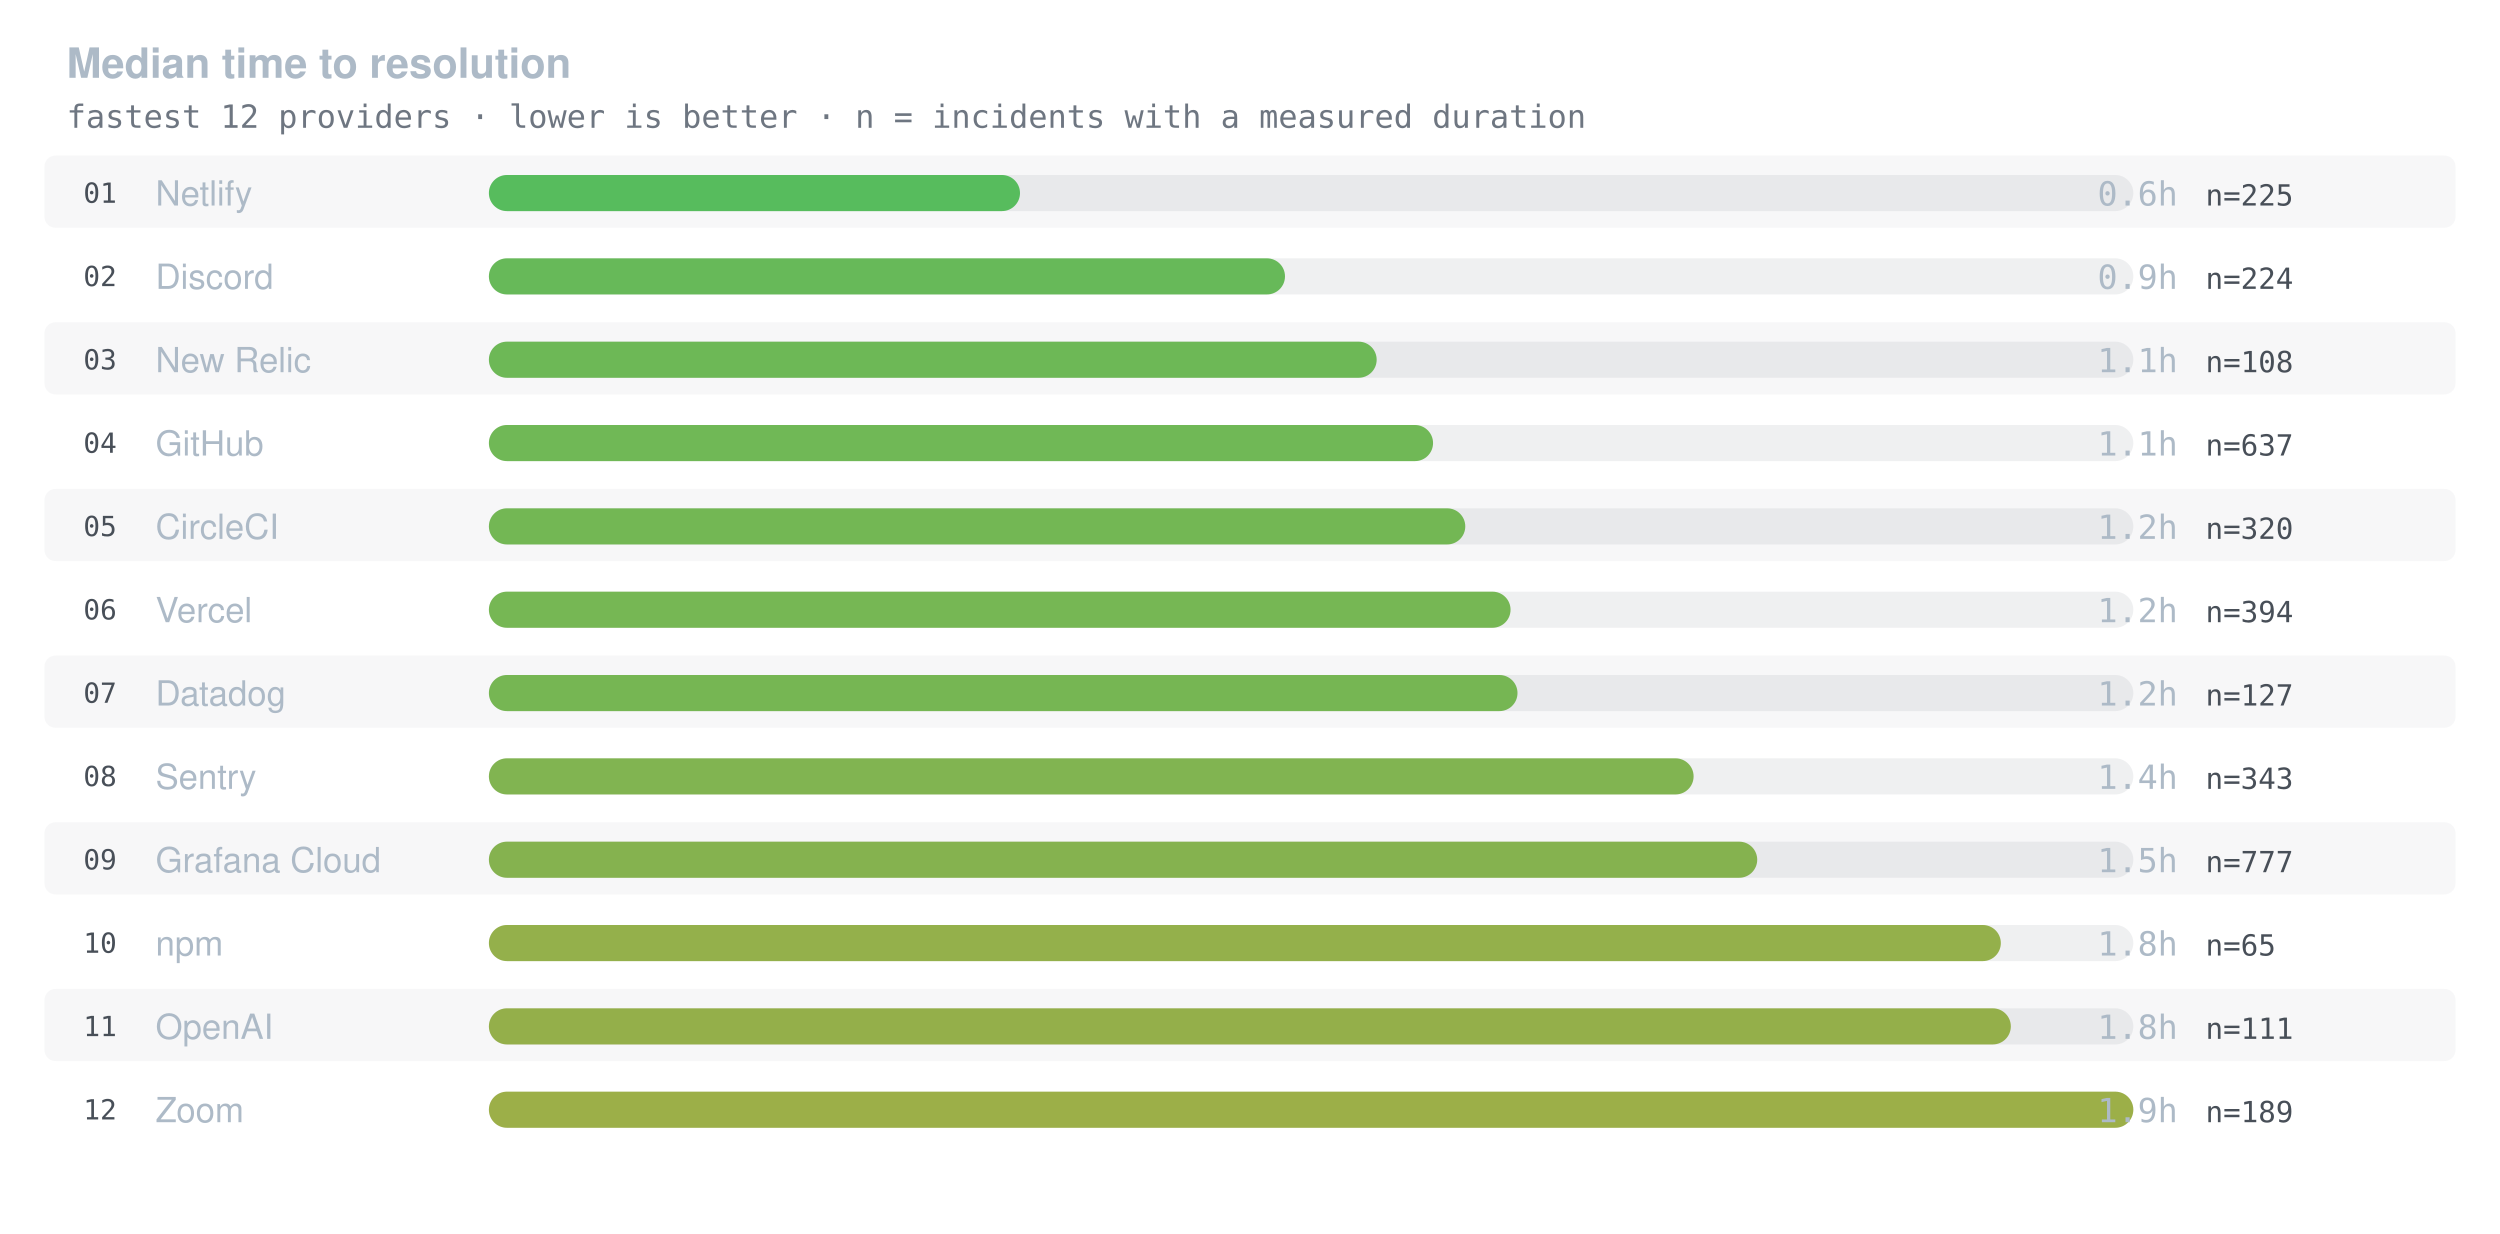
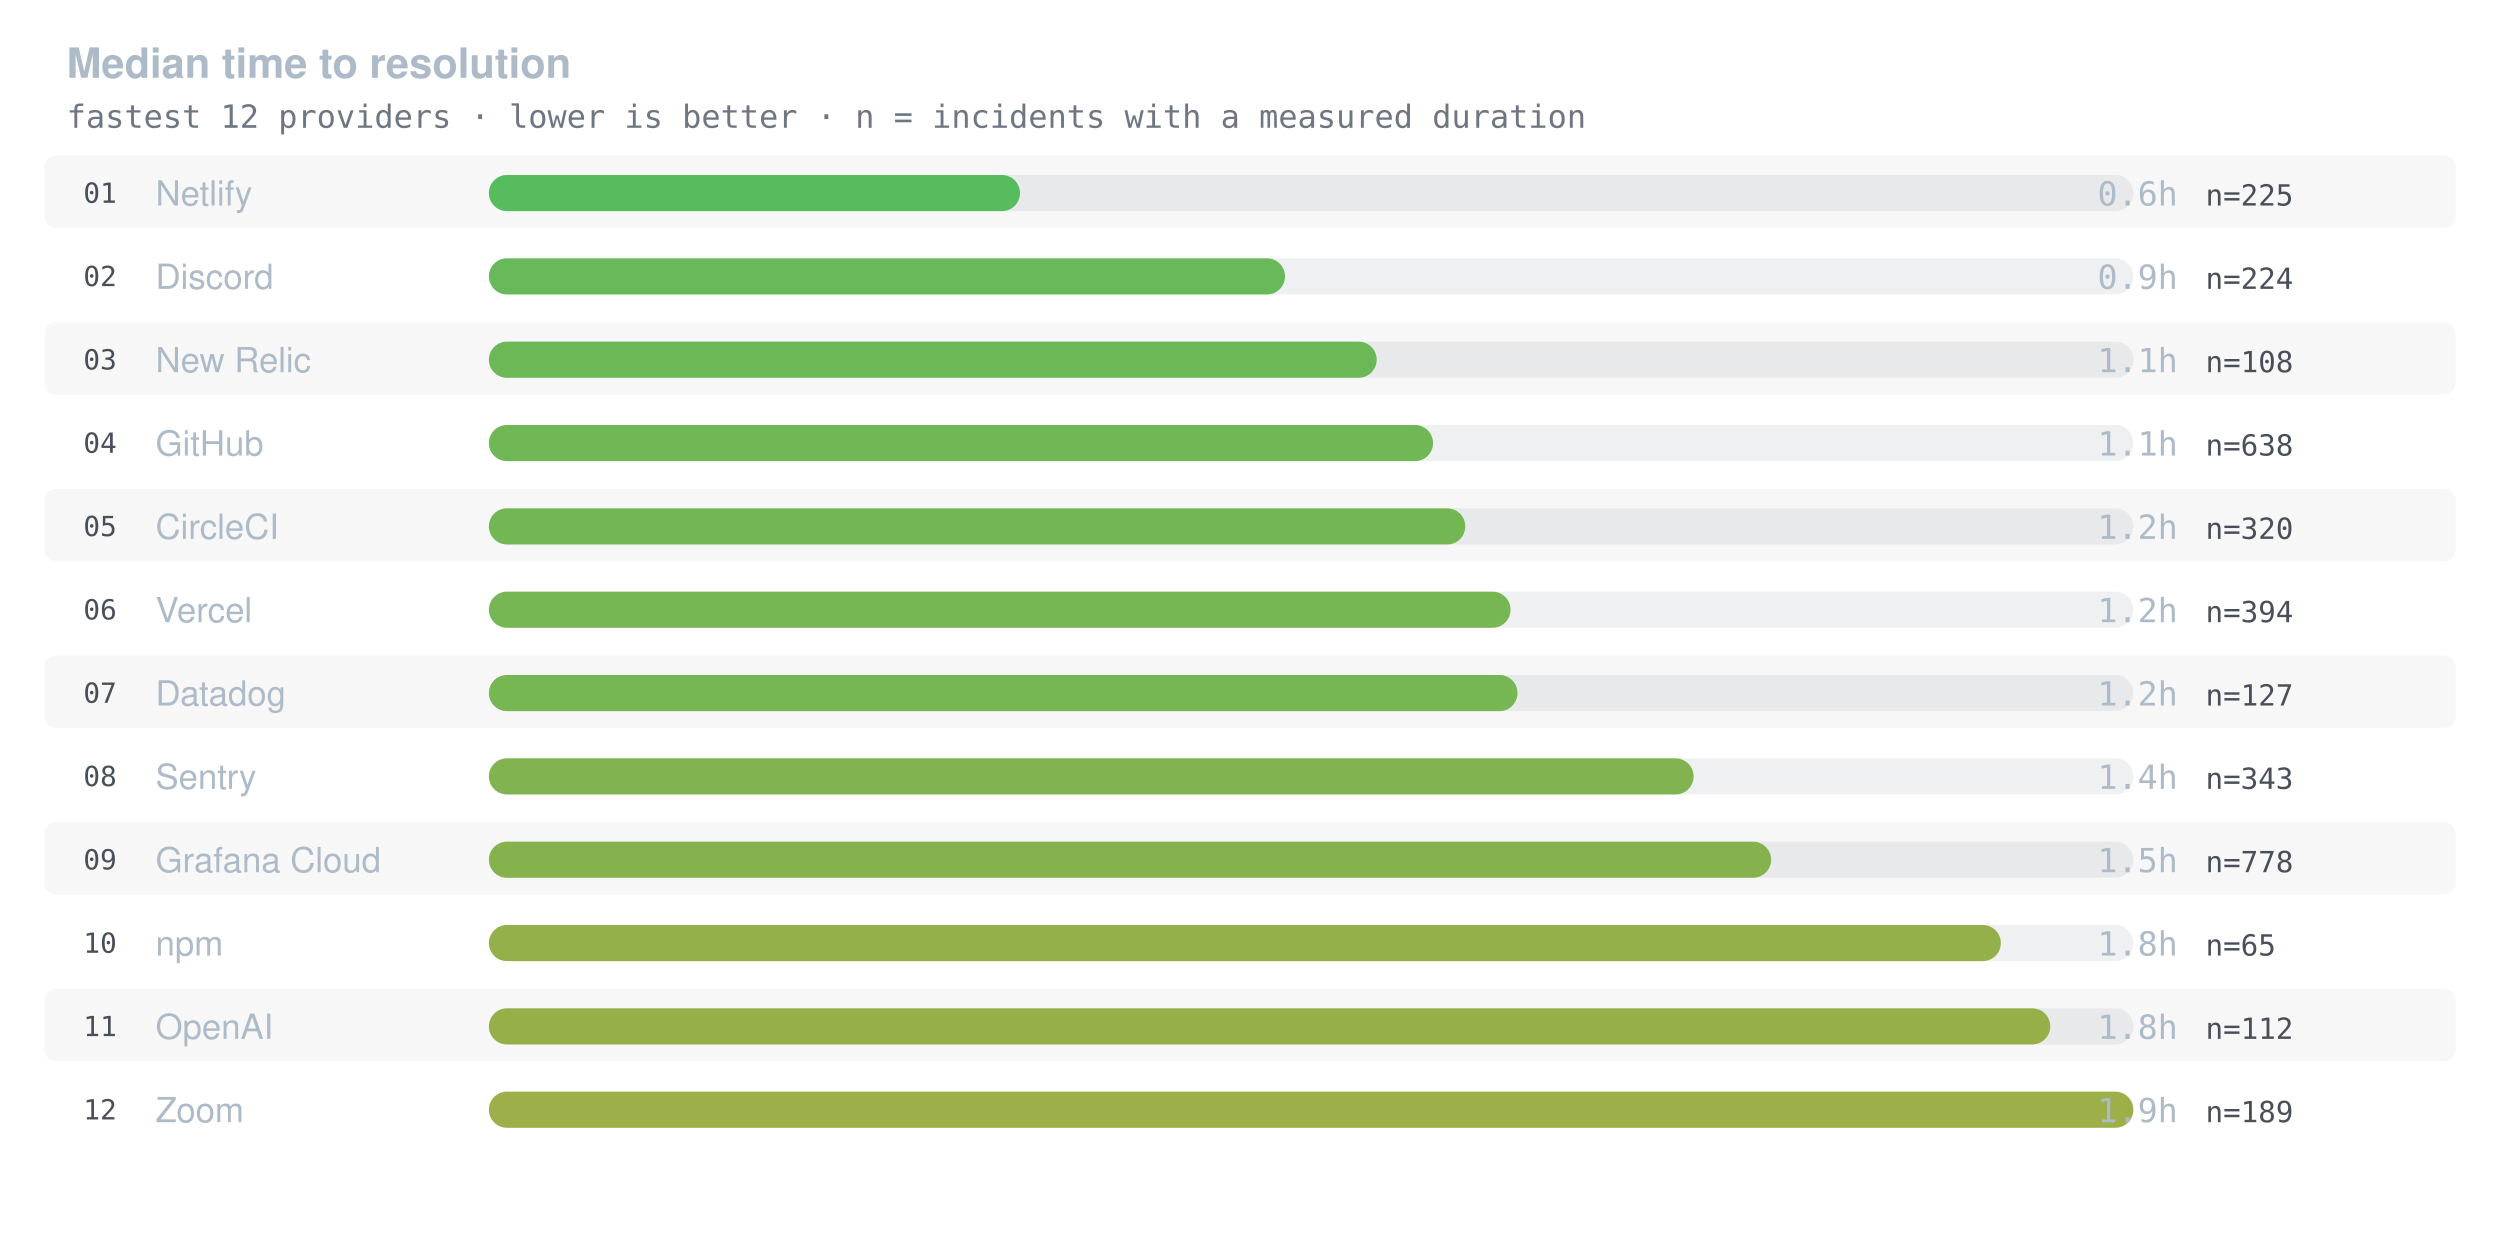
<svg xmlns="http://www.w3.org/2000/svg" viewBox="0 0 900 444" width="900" height="444" role="img">
  <text x="24" y="28" fill="#adbac7" font-size="15" font-family="-apple-system,BlinkMacSystemFont,Segoe UI,Helvetica,Arial,sans-serif" font-weight="600">Median time to resolution</text>
  <text x="24" y="46" fill="#6e7681" font-size="11.5" font-family="ui-monospace,SFMono-Regular,Menlo,Consolas,monospace">fastest 12 providers · lower is better · n = incidents with a measured duration</text>
  <rect x="16" y="56" width="868" height="26" rx="4" fill="#6e7681" opacity="0.055" />
  <text x="30" y="73" fill="#484f58" font-size="10" font-family="ui-monospace,SFMono-Regular,Menlo,Consolas,monospace">01</text>
  <text x="56" y="74" fill="#adbac7" font-size="12.5" font-family="-apple-system,BlinkMacSystemFont,Segoe UI,Helvetica,Arial,sans-serif">Netlify</text>
  <rect x="176" y="63" width="592" height="13" rx="6.5" fill="#6e7681" opacity="0.11" />
  <rect x="176" y="63" width="191.2" height="13" rx="6.5" fill="#47b74e" opacity="0.9" />
  <text x="784" y="74" fill="#adbac7" font-size="12" font-family="ui-monospace,SFMono-Regular,Menlo,Consolas,monospace" text-anchor="end">0.6h</text>
  <text x="794" y="74" fill="#484f58" font-size="10.5" font-family="ui-monospace,SFMono-Regular,Menlo,Consolas,monospace">n=225</text>
  <text x="30" y="103" fill="#484f58" font-size="10" font-family="ui-monospace,SFMono-Regular,Menlo,Consolas,monospace">02</text>
  <text x="56" y="104" fill="#adbac7" font-size="12.5" font-family="-apple-system,BlinkMacSystemFont,Segoe UI,Helvetica,Arial,sans-serif">Discord</text>
  <rect x="176" y="93" width="592" height="13" rx="6.5" fill="#6e7681" opacity="0.11" />
  <rect x="176" y="93" width="286.6" height="13" rx="6.5" fill="#59b348" opacity="0.9" />
  <text x="784" y="104" fill="#adbac7" font-size="12" font-family="ui-monospace,SFMono-Regular,Menlo,Consolas,monospace" text-anchor="end">0.9h</text>
  <text x="794" y="104" fill="#484f58" font-size="10.5" font-family="ui-monospace,SFMono-Regular,Menlo,Consolas,monospace">n=224</text>
  <rect x="16" y="116" width="868" height="26" rx="4" fill="#6e7681" opacity="0.055" />
  <text x="30" y="133" fill="#484f58" font-size="10" font-family="ui-monospace,SFMono-Regular,Menlo,Consolas,monospace">03</text>
  <text x="56" y="134" fill="#adbac7" font-size="12.5" font-family="-apple-system,BlinkMacSystemFont,Segoe UI,Helvetica,Arial,sans-serif">New Relic</text>
  <rect x="176" y="123" width="592" height="13" rx="6.5" fill="#6e7681" opacity="0.11" />
  <rect x="176" y="123" width="319.6" height="13" rx="6.5" fill="#5fb246" opacity="0.9" />
  <text x="784" y="134" fill="#adbac7" font-size="12" font-family="ui-monospace,SFMono-Regular,Menlo,Consolas,monospace" text-anchor="end">1.1h</text>
  <text x="794" y="134" fill="#484f58" font-size="10.5" font-family="ui-monospace,SFMono-Regular,Menlo,Consolas,monospace">n=108</text>
  <text x="30" y="163" fill="#484f58" font-size="10" font-family="ui-monospace,SFMono-Regular,Menlo,Consolas,monospace">04</text>
  <text x="56" y="164" fill="#adbac7" font-size="12.5" font-family="-apple-system,BlinkMacSystemFont,Segoe UI,Helvetica,Arial,sans-serif">GitHub</text>
  <rect x="176" y="153" width="592" height="13" rx="6.5" fill="#6e7681" opacity="0.11" />
  <rect x="176" y="153" width="339.9" height="13" rx="6.5" fill="#63b145" opacity="0.9" />
  <text x="784" y="164" fill="#adbac7" font-size="12" font-family="ui-monospace,SFMono-Regular,Menlo,Consolas,monospace" text-anchor="end">1.1h</text>
-   <text x="794" y="164" fill="#484f58" font-size="10.5" font-family="ui-monospace,SFMono-Regular,Menlo,Consolas,monospace">n=637</text>
+   <text x="794" y="164" fill="#484f58" font-size="10.5" font-family="ui-monospace,SFMono-Regular,Menlo,Consolas,monospace">n=638</text>
  <rect x="16" y="176" width="868" height="26" rx="4" fill="#6e7681" opacity="0.055" />
  <text x="30" y="193" fill="#484f58" font-size="10" font-family="ui-monospace,SFMono-Regular,Menlo,Consolas,monospace">05</text>
  <text x="56" y="194" fill="#adbac7" font-size="12.5" font-family="-apple-system,BlinkMacSystemFont,Segoe UI,Helvetica,Arial,sans-serif">CircleCI</text>
  <rect x="176" y="183" width="592" height="13" rx="6.5" fill="#6e7681" opacity="0.11" />
  <rect x="176" y="183" width="351.5" height="13" rx="6.5" fill="#66b144" opacity="0.9" />
  <text x="784" y="194" fill="#adbac7" font-size="12" font-family="ui-monospace,SFMono-Regular,Menlo,Consolas,monospace" text-anchor="end">1.2h</text>
  <text x="794" y="194" fill="#484f58" font-size="10.5" font-family="ui-monospace,SFMono-Regular,Menlo,Consolas,monospace">n=320</text>
  <text x="30" y="223" fill="#484f58" font-size="10" font-family="ui-monospace,SFMono-Regular,Menlo,Consolas,monospace">06</text>
  <text x="56" y="224" fill="#adbac7" font-size="12.5" font-family="-apple-system,BlinkMacSystemFont,Segoe UI,Helvetica,Arial,sans-serif">Vercel</text>
  <rect x="176" y="213" width="592" height="13" rx="6.5" fill="#6e7681" opacity="0.11" />
  <rect x="176" y="213" width="367.8" height="13" rx="6.5" fill="#69b043" opacity="0.9" />
  <text x="784" y="224" fill="#adbac7" font-size="12" font-family="ui-monospace,SFMono-Regular,Menlo,Consolas,monospace" text-anchor="end">1.2h</text>
  <text x="794" y="224" fill="#484f58" font-size="10.5" font-family="ui-monospace,SFMono-Regular,Menlo,Consolas,monospace">n=394</text>
  <rect x="16" y="236" width="868" height="26" rx="4" fill="#6e7681" opacity="0.055" />
  <text x="30" y="253" fill="#484f58" font-size="10" font-family="ui-monospace,SFMono-Regular,Menlo,Consolas,monospace">07</text>
  <text x="56" y="254" fill="#adbac7" font-size="12.5" font-family="-apple-system,BlinkMacSystemFont,Segoe UI,Helvetica,Arial,sans-serif">Datadog</text>
  <rect x="176" y="243" width="592" height="13" rx="6.5" fill="#6e7681" opacity="0.11" />
  <rect x="176" y="243" width="370.3" height="13" rx="6.5" fill="#69b043" opacity="0.9" />
  <text x="784" y="254" fill="#adbac7" font-size="12" font-family="ui-monospace,SFMono-Regular,Menlo,Consolas,monospace" text-anchor="end">1.2h</text>
  <text x="794" y="254" fill="#484f58" font-size="10.5" font-family="ui-monospace,SFMono-Regular,Menlo,Consolas,monospace">n=127</text>
  <text x="30" y="283" fill="#484f58" font-size="10" font-family="ui-monospace,SFMono-Regular,Menlo,Consolas,monospace">08</text>
  <text x="56" y="284" fill="#adbac7" font-size="12.5" font-family="-apple-system,BlinkMacSystemFont,Segoe UI,Helvetica,Arial,sans-serif">Sentry</text>
  <rect x="176" y="273" width="592" height="13" rx="6.5" fill="#6e7681" opacity="0.11" />
  <rect x="176" y="273" width="433.7" height="13" rx="6.5" fill="#75ad3f" opacity="0.9" />
  <text x="784" y="284" fill="#adbac7" font-size="12" font-family="ui-monospace,SFMono-Regular,Menlo,Consolas,monospace" text-anchor="end">1.4h</text>
  <text x="794" y="284" fill="#484f58" font-size="10.5" font-family="ui-monospace,SFMono-Regular,Menlo,Consolas,monospace">n=343</text>
  <rect x="16" y="296" width="868" height="26" rx="4" fill="#6e7681" opacity="0.055" />
  <text x="30" y="313" fill="#484f58" font-size="10" font-family="ui-monospace,SFMono-Regular,Menlo,Consolas,monospace">09</text>
  <text x="56" y="314" fill="#adbac7" font-size="12.5" font-family="-apple-system,BlinkMacSystemFont,Segoe UI,Helvetica,Arial,sans-serif">Grafana Cloud</text>
  <rect x="176" y="303" width="592" height="13" rx="6.5" fill="#6e7681" opacity="0.11" />
-   <rect x="176" y="303" width="456.6" height="13" rx="6.5" fill="#7aac3e" opacity="0.9" />
+   <rect x="176" y="303" width="461.6" height="13" rx="6.5" fill="#7bac3d" opacity="0.9" />
  <text x="784" y="314" fill="#adbac7" font-size="12" font-family="ui-monospace,SFMono-Regular,Menlo,Consolas,monospace" text-anchor="end">1.5h</text>
-   <text x="794" y="314" fill="#484f58" font-size="10.5" font-family="ui-monospace,SFMono-Regular,Menlo,Consolas,monospace">n=777</text>
+   <text x="794" y="314" fill="#484f58" font-size="10.5" font-family="ui-monospace,SFMono-Regular,Menlo,Consolas,monospace">n=778</text>
  <text x="30" y="343" fill="#484f58" font-size="10" font-family="ui-monospace,SFMono-Regular,Menlo,Consolas,monospace">10</text>
  <text x="56" y="344" fill="#adbac7" font-size="12.5" font-family="-apple-system,BlinkMacSystemFont,Segoe UI,Helvetica,Arial,sans-serif">npm</text>
  <rect x="176" y="333" width="592" height="13" rx="6.5" fill="#6e7681" opacity="0.11" />
  <rect x="176" y="333" width="544.3" height="13" rx="6.5" fill="#8ba938" opacity="0.9" />
  <text x="784" y="344" fill="#adbac7" font-size="12" font-family="ui-monospace,SFMono-Regular,Menlo,Consolas,monospace" text-anchor="end">1.8h</text>
  <text x="794" y="344" fill="#484f58" font-size="10.5" font-family="ui-monospace,SFMono-Regular,Menlo,Consolas,monospace">n=65</text>
  <rect x="16" y="356" width="868" height="26" rx="4" fill="#6e7681" opacity="0.055" />
  <text x="30" y="373" fill="#484f58" font-size="10" font-family="ui-monospace,SFMono-Regular,Menlo,Consolas,monospace">11</text>
  <text x="56" y="374" fill="#adbac7" font-size="12.5" font-family="-apple-system,BlinkMacSystemFont,Segoe UI,Helvetica,Arial,sans-serif">OpenAI</text>
  <rect x="176" y="363" width="592" height="13" rx="6.5" fill="#6e7681" opacity="0.11" />
-   <rect x="176" y="363" width="547.9" height="13" rx="6.5" fill="#8ba838" opacity="0.9" />
+   <rect x="176" y="363" width="562.1" height="13" rx="6.5" fill="#8ea837" opacity="0.9" />
  <text x="784" y="374" fill="#adbac7" font-size="12" font-family="ui-monospace,SFMono-Regular,Menlo,Consolas,monospace" text-anchor="end">1.8h</text>
-   <text x="794" y="374" fill="#484f58" font-size="10.5" font-family="ui-monospace,SFMono-Regular,Menlo,Consolas,monospace">n=111</text>
+   <text x="794" y="374" fill="#484f58" font-size="10.5" font-family="ui-monospace,SFMono-Regular,Menlo,Consolas,monospace">n=112</text>
  <text x="30" y="403" fill="#484f58" font-size="10" font-family="ui-monospace,SFMono-Regular,Menlo,Consolas,monospace">12</text>
  <text x="56" y="404" fill="#adbac7" font-size="12.5" font-family="-apple-system,BlinkMacSystemFont,Segoe UI,Helvetica,Arial,sans-serif">Zoom</text>
  <rect x="176" y="393" width="592" height="13" rx="6.5" fill="#6e7681" opacity="0.11" />
  <rect x="176" y="393" width="592.0" height="13" rx="6.5" fill="#94a735" opacity="0.9" />
  <text x="784" y="404" fill="#adbac7" font-size="12" font-family="ui-monospace,SFMono-Regular,Menlo,Consolas,monospace" text-anchor="end">1.9h</text>
  <text x="794" y="404" fill="#484f58" font-size="10.5" font-family="ui-monospace,SFMono-Regular,Menlo,Consolas,monospace">n=189</text>
</svg>
